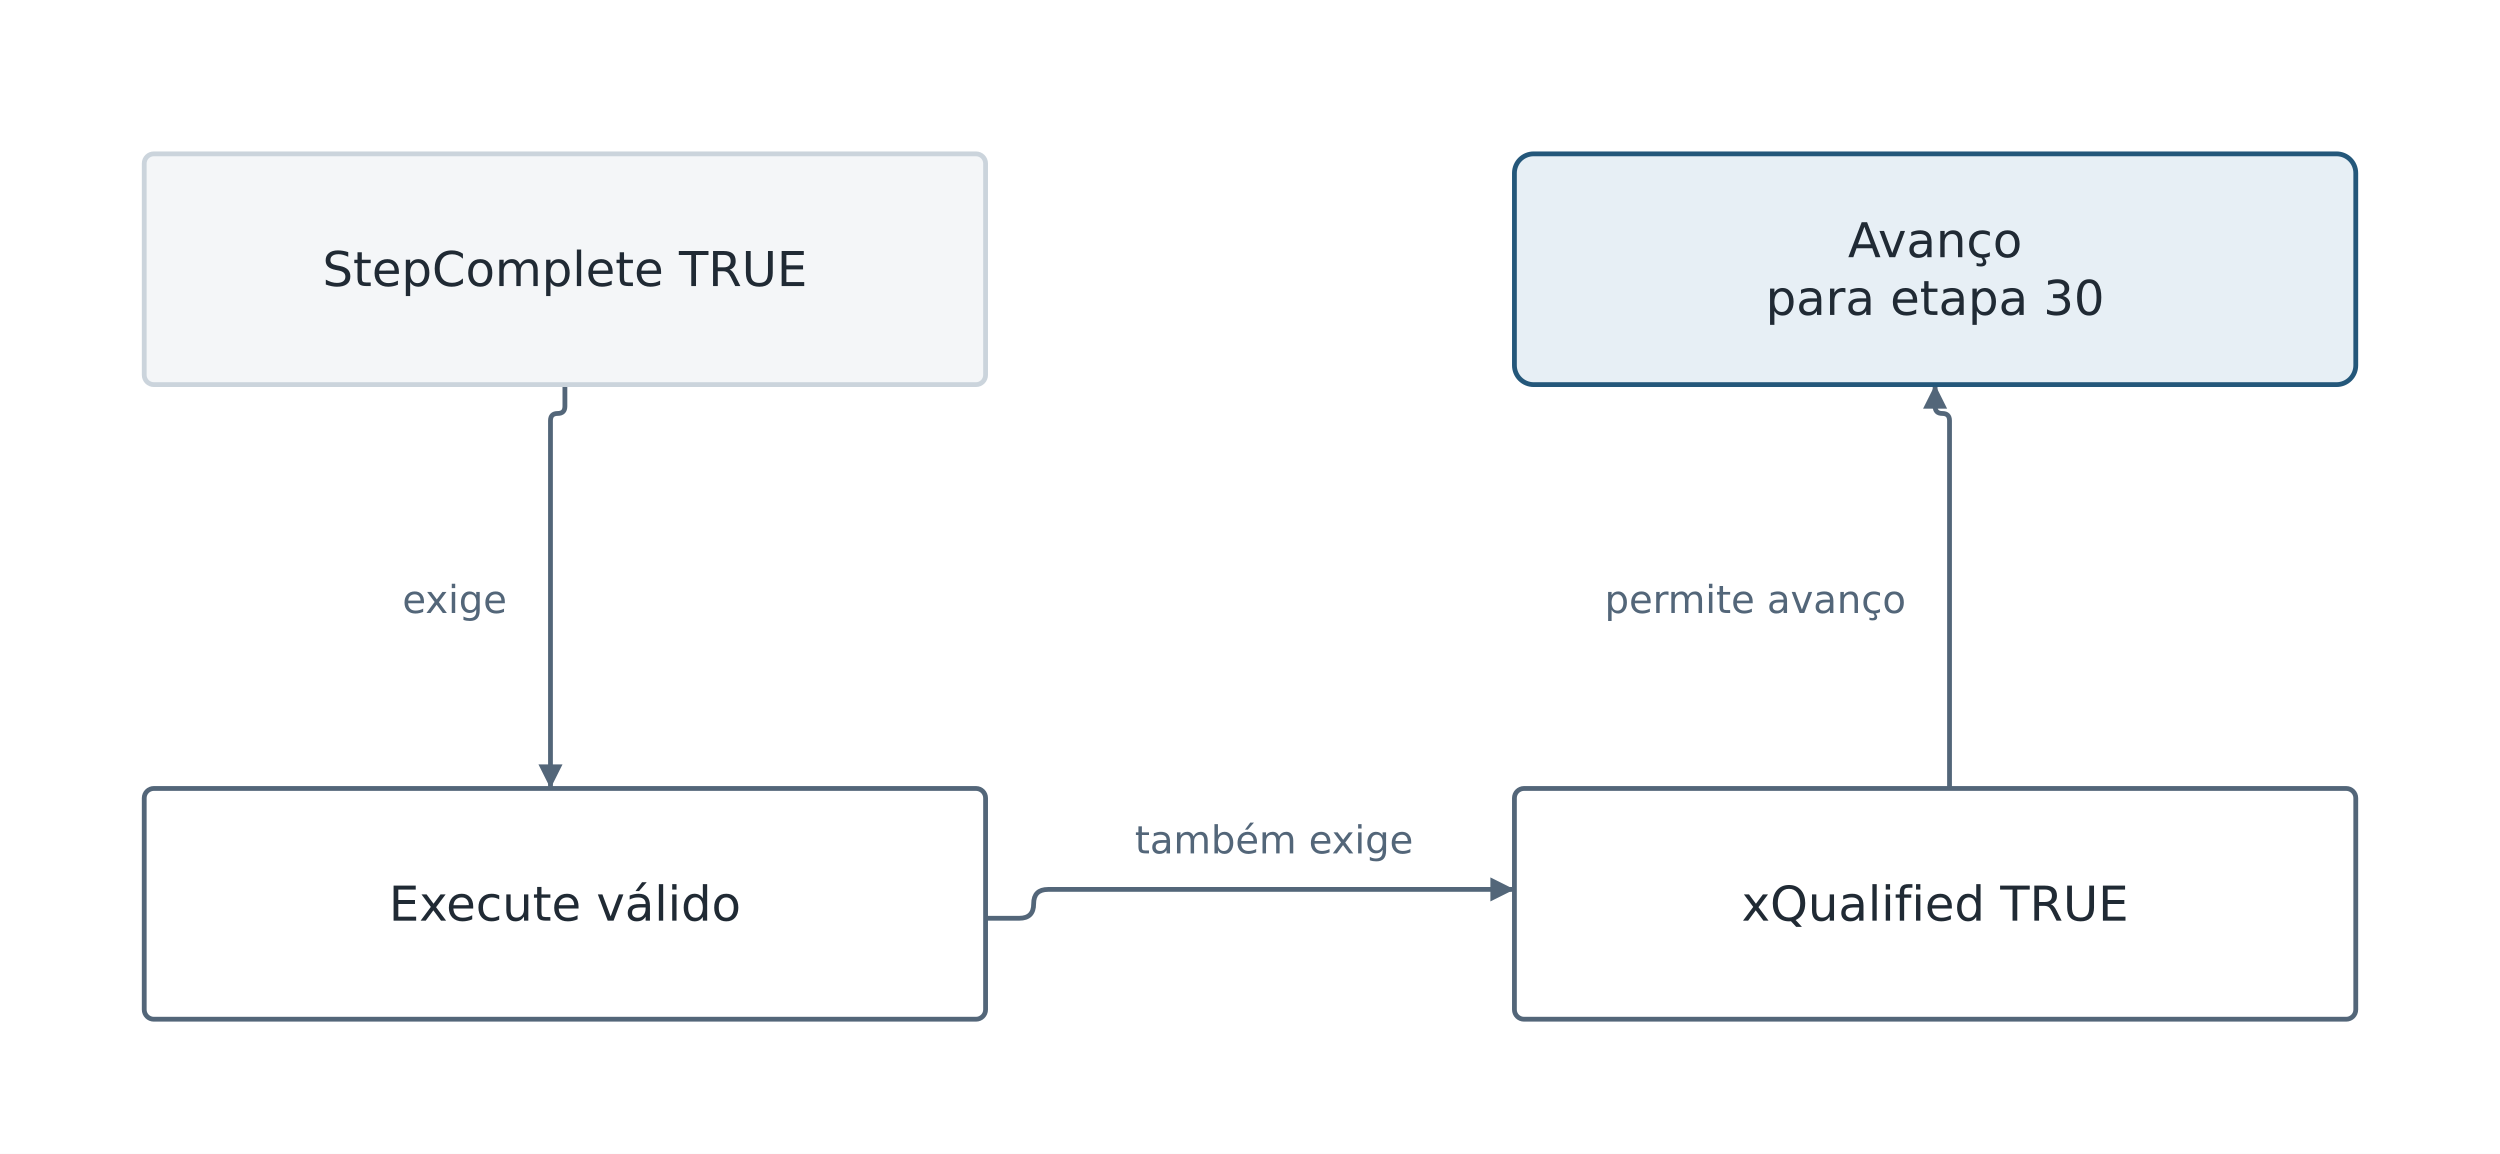
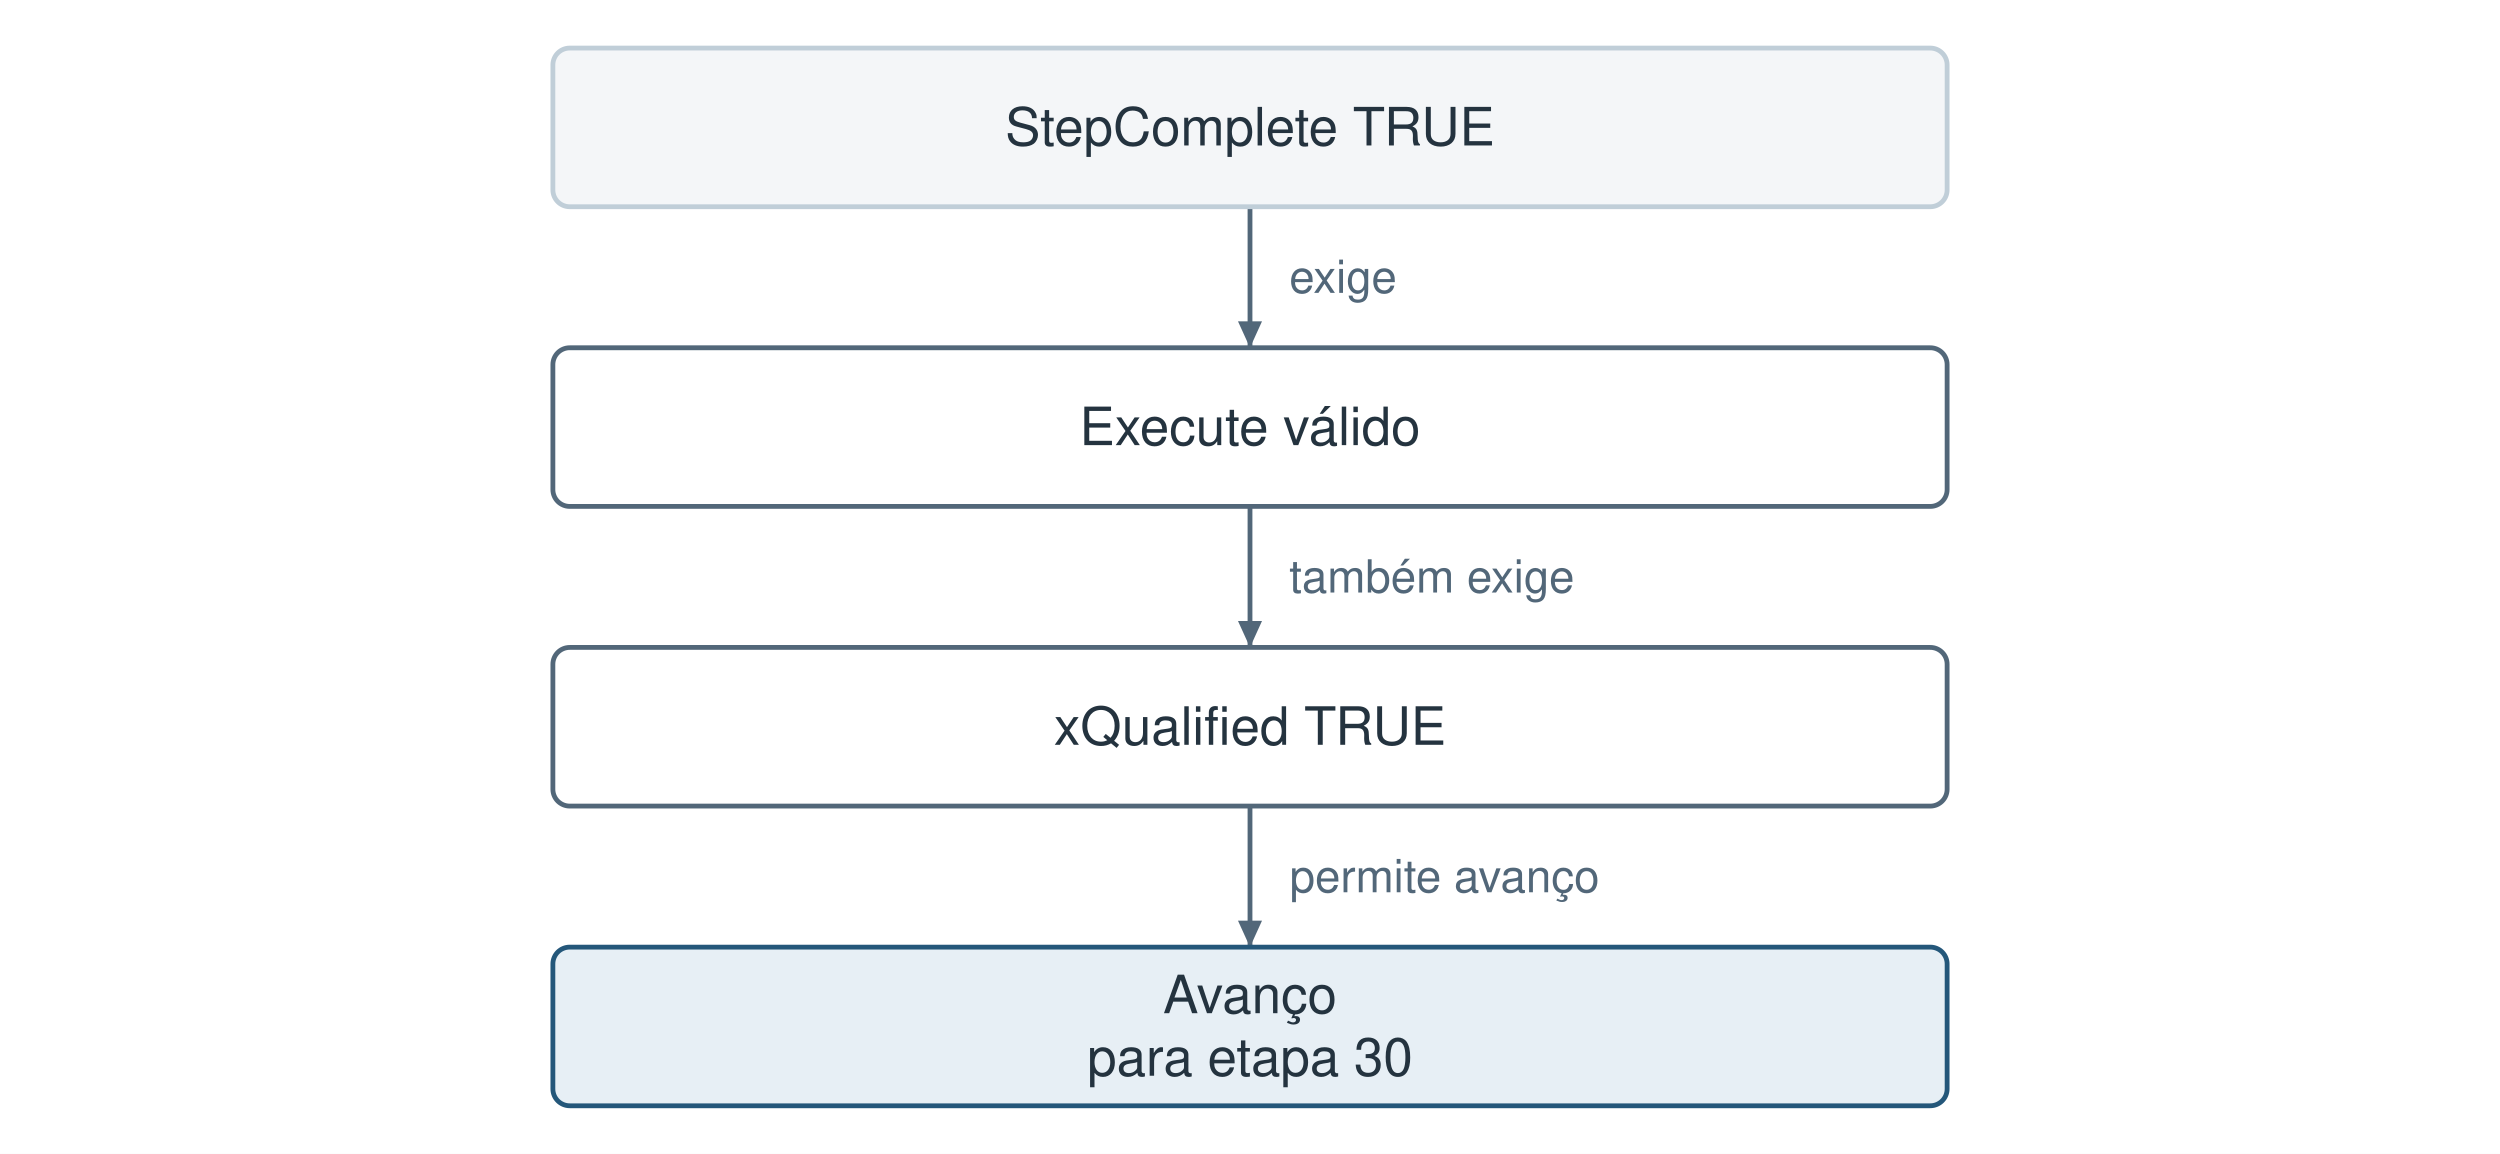
- <svg xmlns="http://www.w3.org/2000/svg" width="1040" height="480" viewBox="0 0 1040 480" role="img" aria-labelledby="seq-017-title seq-017-desc">
+ <svg xmlns="http://www.w3.org/2000/svg" viewBox="0 0 1040 480" width="1040" height="480" role="img" aria-labelledby="title-SEQ-017 desc-SEQ-017">
+   <rect width="1040" height="480" fill="#FFFFFF" />
  <defs>
-     <marker id="arrow" markerWidth="8" markerHeight="6" refX="7" refY="3" orient="auto">
-       <polygon points="0,0 8,3 0,6" fill="#536679" />
-     </marker>
-     <marker id="arrow-accent" markerWidth="8" markerHeight="6" refX="7" refY="3" orient="auto">
-       <polygon points="0,0 8,3 0,6" fill="#24577A" />
-     </marker>
-     <marker id="arrow-link" markerWidth="8" markerHeight="6" refX="7" refY="3" orient="auto">
-       <polygon points="0,0 8,3 0,6" fill="#24577A" />
+     <marker id="arrow" viewBox="0 0 10 10" refX="9" refY="5" markerWidth="8" markerHeight="8" orient="auto-start-reverse">
+       <path d="M 0 0 L 10 5 L 0 10 z" fill="#526779" />
    </marker>
  </defs>
-   <rect width="1040" height="480" fill="#ffffff" />
-   <path d="M 235.0,160 L 235.0,169.0 Q 235.0,172 232.0,172.0 L 232.0,172.0 Q 229.0,172 229.0,175.0 L 229.0,328" fill="none" stroke="#536679" stroke-width="2" />
-   <polygon points="229.0,328 234.0,318.0 224.0,318.0" fill="#536679" />
-   <path d="M 410,382.0 L 424.0,382.0 Q 430,382.0 430.0,376.0 L 430.0,376.0 Q 430,370.0 436.0,370.0 L 630,370.0" fill="none" stroke="#536679" stroke-width="2" />
-   <polygon points="630,370.0 620.0,365.0 620.0,375.0" fill="#536679" />
-   <path d="M 811.0,328 L 811.0,175.0 Q 811.0,172 808.0,172.0 L 808.0,172.0 Q 805.0,172 805.0,169.0 L 805.0,160" fill="none" stroke="#536679" stroke-width="2" />
-   <polygon points="805.0,160 800.0,170.0 810.0,170.0" fill="#536679" />
-   <rect x="60" y="64" width="350" height="96" rx="4" fill="#F4F6F8" stroke="#CBD4DC" stroke-width="2" />
-   <text x="235.0" y="119.0" text-anchor="middle" font-family="DejaVuSans" font-size="20" fill="#202A34">StepComplete TRUE</text>
-   <rect x="60" y="328" width="350" height="96" rx="4" fill="#ffffff" stroke="#536679" stroke-width="2" />
-   <text x="235.0" y="383.0" text-anchor="middle" font-family="DejaVuSans" font-size="20" fill="#202A34">Execute válido</text>
-   <rect x="630" y="328" width="350" height="96" rx="4" fill="#ffffff" stroke="#536679" stroke-width="2" />
-   <text x="805.0" y="383.0" text-anchor="middle" font-family="DejaVuSans" font-size="20" fill="#202A34">xQualified TRUE</text>
-   <rect x="630" y="64" width="350" height="96" rx="8" fill="#E7EFF5" stroke="#24577A" stroke-width="2" />
-   <text x="805.0" y="107.0" text-anchor="middle" font-family="DejaVuSans" font-size="20" fill="#202A34">Avanço</text>
-   <text x="805.0" y="131.0" text-anchor="middle" font-family="DejaVuSans" font-size="20" fill="#202A34">para etapa 30</text>
-   <rect x="161.241" y="240.0" width="55.758" height="20" fill="#ffffff" />
-   <text x="189.12" y="255.0" text-anchor="middle" font-family="DejaVuSans" font-size="16" fill="#536679">exige</text>
-   <rect x="465.953" y="340.0" width="128.094" height="20" fill="#ffffff" />
-   <text x="530.0" y="355.0" text-anchor="middle" font-family="DejaVuSans" font-size="16" fill="#536679">também exige</text>
-   <rect x="661.381" y="240.0" width="137.617" height="20" fill="#ffffff" />
-   <text x="730.19" y="255.0" text-anchor="middle" font-family="DejaVuSans" font-size="16" fill="#536679">permite avanço</text>
+   <g data-from="a" data-to="b" data-kind="normal">
+     <path d="M 520.00 86.00 L 520.00 144.67" fill="none" stroke="#526779" stroke-width="2" />
+     <polygon points="520.00,144.67 515.00,133.67 525.00,133.67" fill="#526779" />
+   </g>
+   <g data-from="b" data-to="c" data-kind="normal">
+     <path d="M 520.00 210.67 L 520.00 269.33" fill="none" stroke="#526779" stroke-width="2" />
+     <polygon points="520.00,269.33 515.00,258.33 525.00,258.33" fill="#526779" />
+   </g>
+   <g data-from="c" data-to="d" data-kind="normal">
+     <path d="M 520.00 335.33 L 520.00 394.00" fill="none" stroke="#526779" stroke-width="2" />
+     <polygon points="520.00,394.00 515.00,383.00 525.00,383.00" fill="#526779" />
+   </g>
+   <g data-node-id="a" data-role="input">
+     <rect x="230.00" y="20.00" width="580.00" height="66.00" rx="7" fill="#F4F6F8" stroke="#C0CED8" stroke-width="2" />
+     <text x="520.00" y="60.50" text-anchor="middle" font-family="Helvetica" font-size="22" fill="#24333F">StepComplete TRUE</text>
+   </g>
+   <g data-node-id="b" data-role="process">
+     <rect x="230.00" y="144.67" width="580.00" height="66.00" rx="7" fill="#FFFFFF" stroke="#526779" stroke-width="2" />
+     <text x="520.00" y="185.17" text-anchor="middle" font-family="Helvetica" font-size="22" fill="#24333F">Execute válido</text>
+   </g>
+   <g data-node-id="c" data-role="process">
+     <rect x="230.00" y="269.33" width="580.00" height="66.00" rx="7" fill="#FFFFFF" stroke="#526779" stroke-width="2" />
+     <text x="520.00" y="309.83" text-anchor="middle" font-family="Helvetica" font-size="22" fill="#24333F">xQualified TRUE</text>
+   </g>
+   <g data-node-id="d" data-role="focal">
+     <rect x="230.00" y="394.00" width="580.00" height="66.00" rx="7" fill="#E7EFF5" stroke="#24577A" stroke-width="2" />
+     <text x="520.00" y="421.50" text-anchor="middle" font-family="Helvetica" font-size="22" fill="#24333F">Avanço</text>
+     <text x="520.00" y="447.50" text-anchor="middle" font-family="Helvetica" font-size="22" fill="#24333F">para etapa 30</text>
+   </g>
+   <g data-edge-label="0">
+     <rect x="530.00" y="102.83" width="57.41" height="25.00" rx="3" fill="#FFFFFF" />
+     <text x="558.70" y="121.83" text-anchor="middle" font-family="Helvetica" font-size="19" fill="#526779">exige</text>
+   </g>
+   <g data-edge-label="1">
+     <rect x="530.00" y="227.50" width="131.32" height="25.00" rx="3" fill="#FFFFFF" />
+     <text x="595.66" y="246.50" text-anchor="middle" font-family="Helvetica" font-size="19" fill="#526779">também exige</text>
+   </g>
+   <g data-edge-label="2">
+     <rect x="530.00" y="352.17" width="141.88" height="25.00" rx="3" fill="#FFFFFF" />
+     <text x="600.94" y="371.17" text-anchor="middle" font-family="Helvetica" font-size="19" fill="#526779">permite avanço</text>
+   </g>
</svg>
